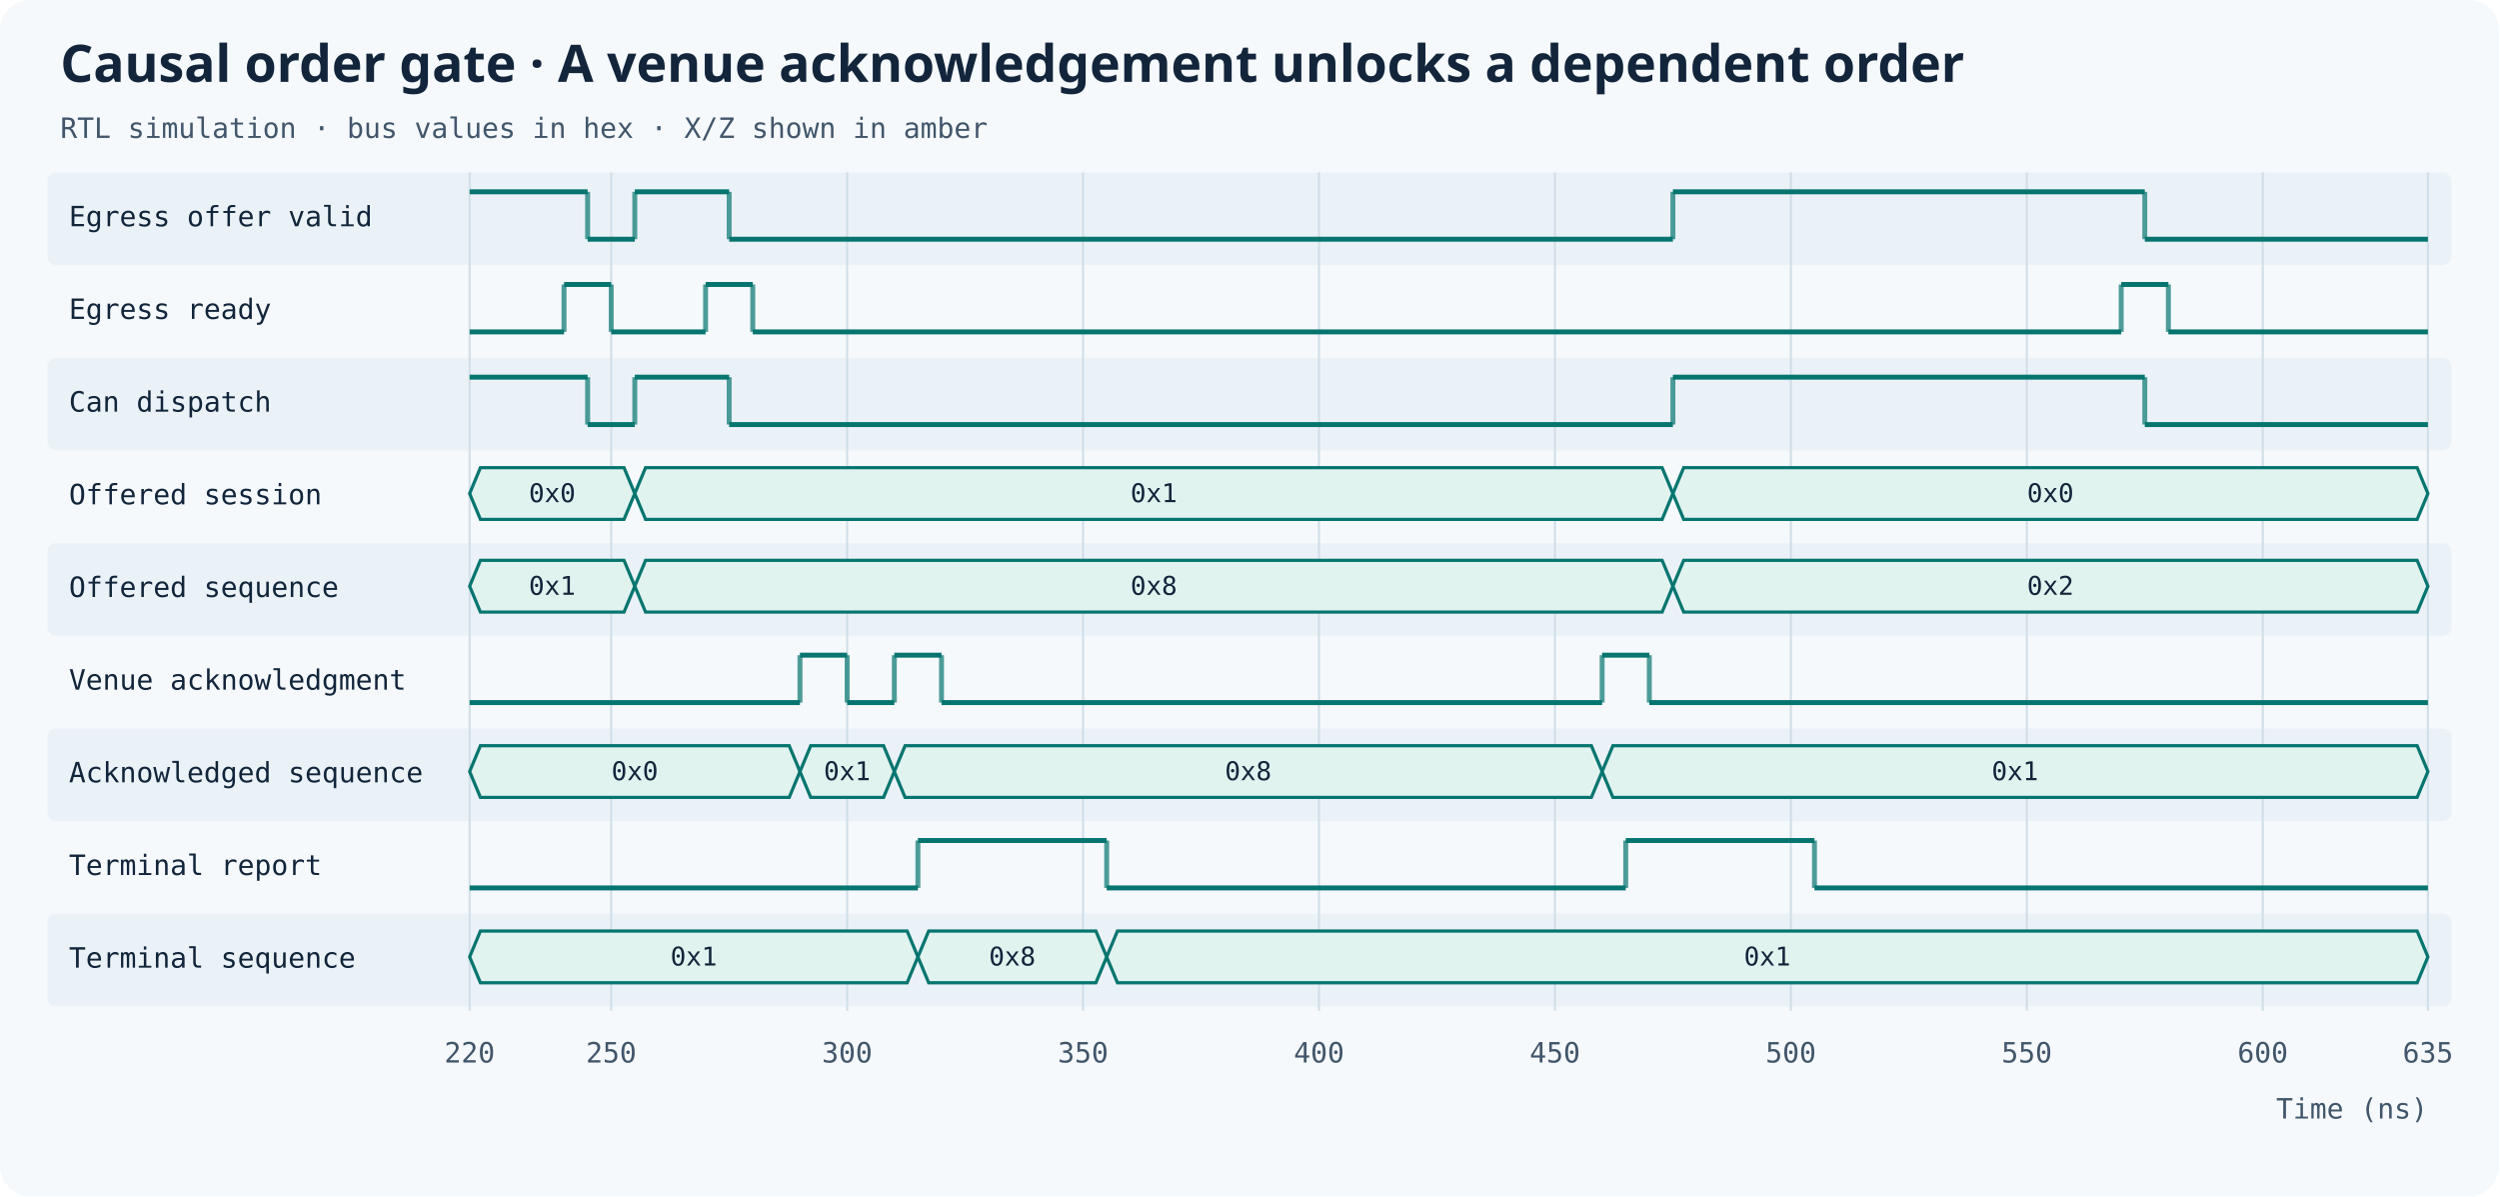
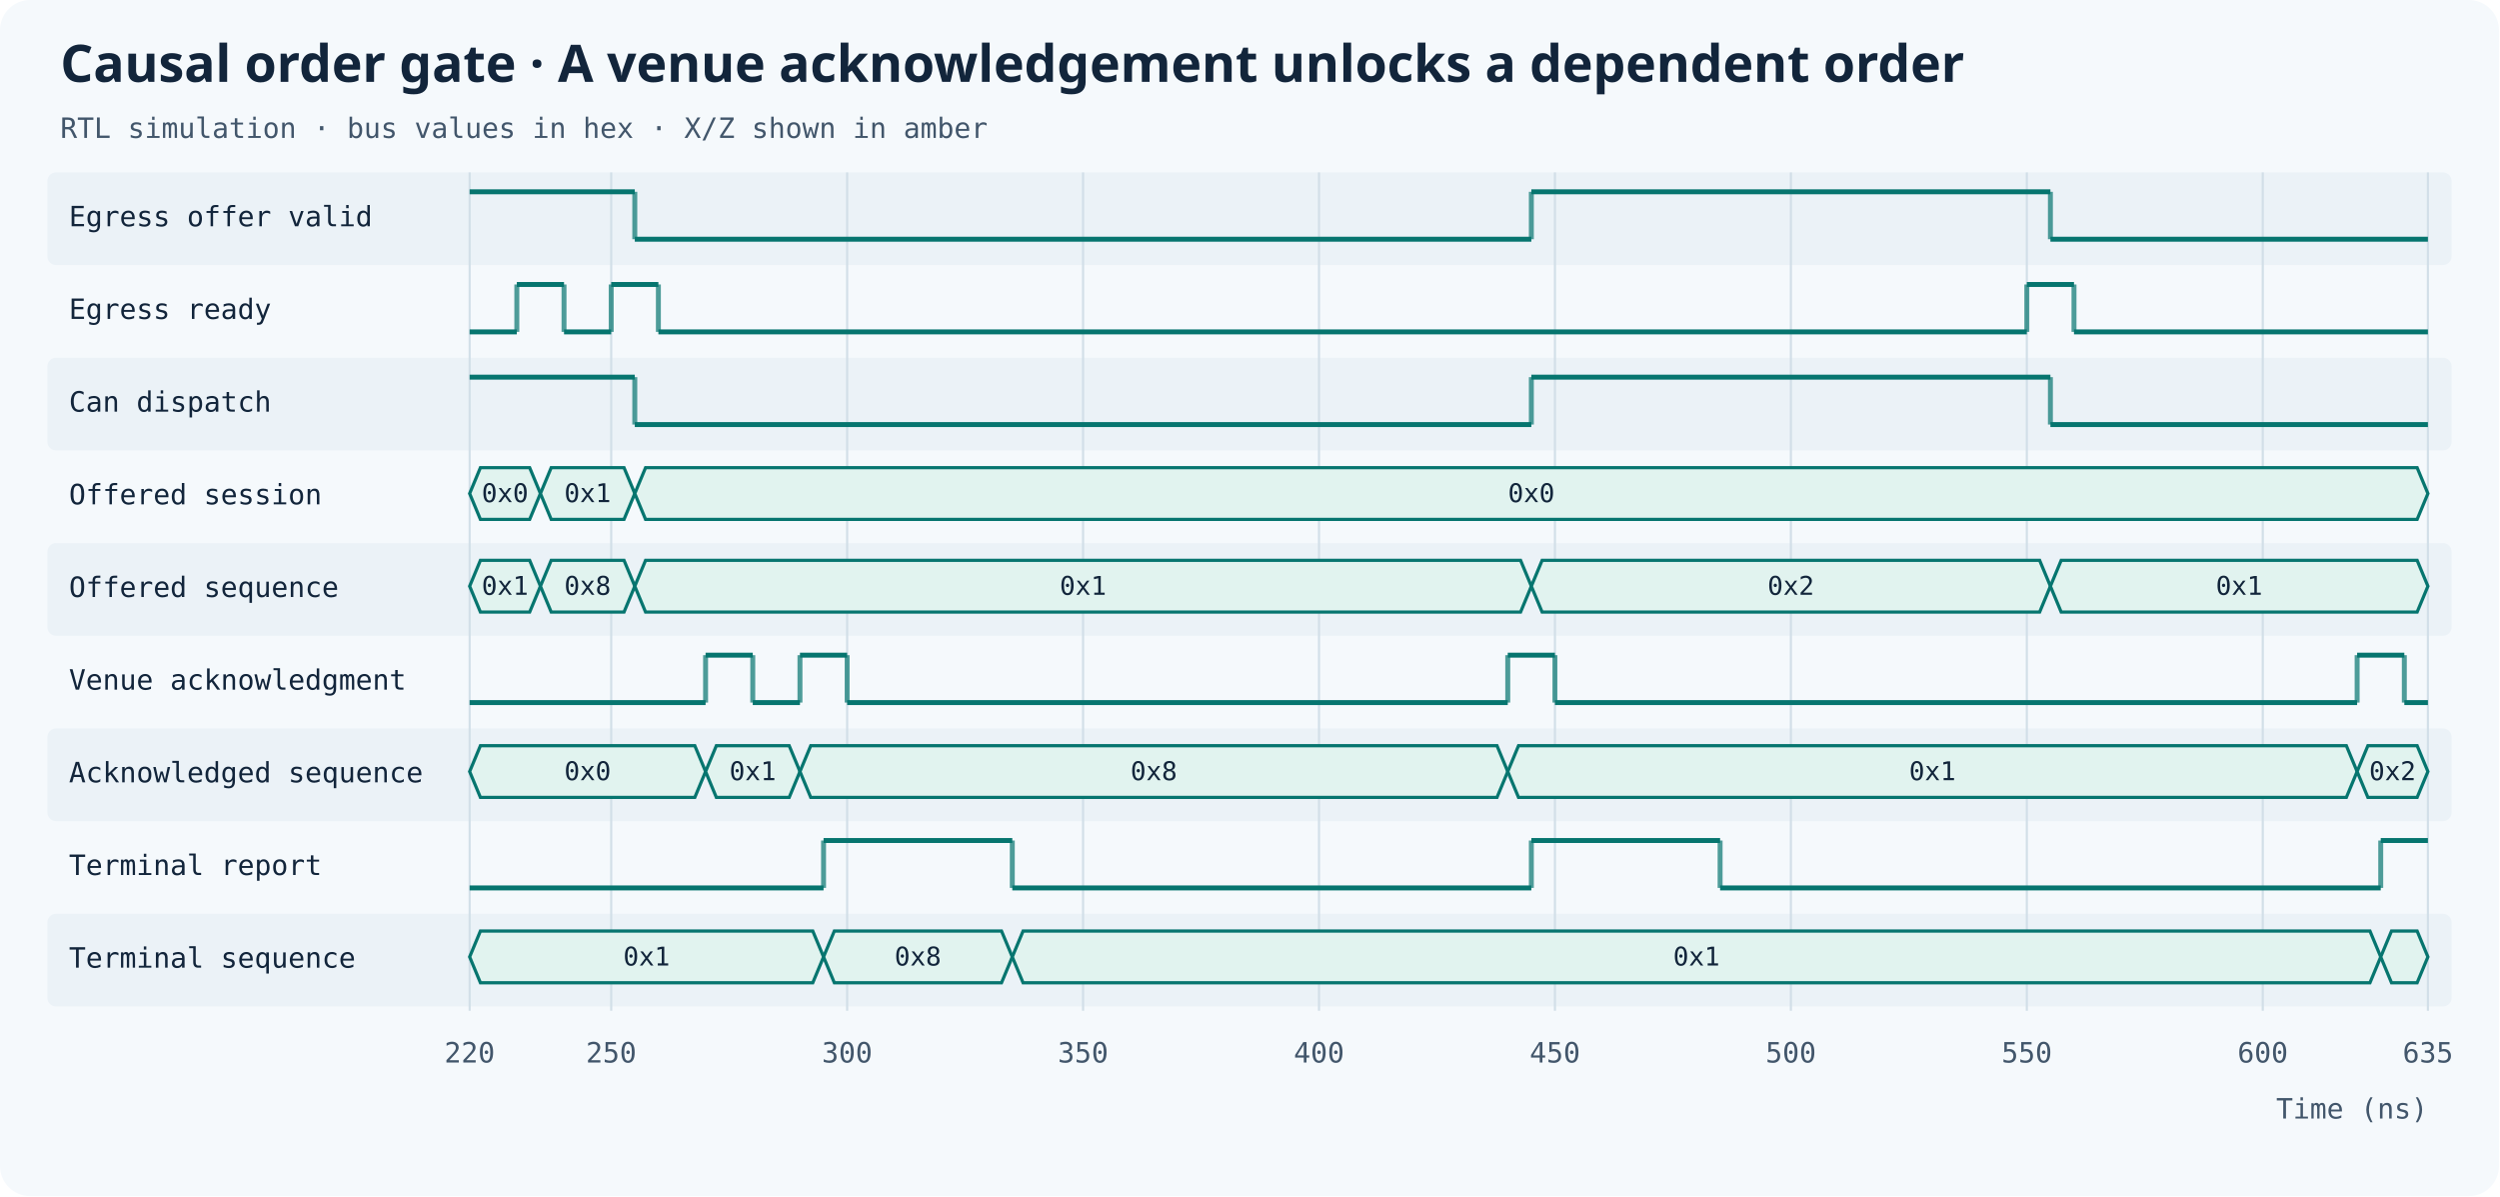
<svg xmlns="http://www.w3.org/2000/svg" width="1160" height="555" viewBox="0 0 1160 555" role="img" aria-labelledby="wave-title">
  <style>
text{fill:#12253b;font:13px ui-monospace,Menlo,Consolas,monospace}
.title{font:600 24px system-ui,sans-serif}
.sub,.axis{fill:#42566b}
.ruler{stroke:#d2dfe8;stroke-width:1}
.trace,.edge{fill:none;stroke:#06756f;stroke-width:2.3}
.edge{opacity:.7}
.unknown{fill:none;stroke:#987542;stroke-width:2;stroke-dasharray:4 3}
.bus{fill:#e1f3ef;stroke:#06756f;stroke-width:1.5}
.gap{fill:#fff2d6;stroke:#987542}
.value{font-size:12px}
</style>
  <rect width="100%" height="100%" rx="14" fill="#f5f9fc" />
  <text x="28.00" y="38.00" class="title" text-anchor="start">Causal order gate · A venue acknowledgement unlocks a dependent order</text>
  <text x="28.00" y="64.00" class="sub" text-anchor="start">RTL simulation · bus values in hex · X/Z shown in amber</text>
  <rect x="22" y="80" width="1116" height="43" rx="4" fill="#ebf2f7" />
  <text x="32.00" y="105.00" class="" text-anchor="start">Egress offer valid</text>
  <text x="32.00" y="148.00" class="" text-anchor="start">Egress ready</text>
  <rect x="22" y="166" width="1116" height="43" rx="4" fill="#ebf2f7" />
  <text x="32.00" y="191.00" class="" text-anchor="start">Can dispatch</text>
  <text x="32.00" y="234.00" class="" text-anchor="start">Offered session</text>
  <rect x="22" y="252" width="1116" height="43" rx="4" fill="#ebf2f7" />
  <text x="32.00" y="277.00" class="" text-anchor="start">Offered sequence</text>
  <text x="32.00" y="320.00" class="" text-anchor="start">Venue acknowledgment</text>
  <rect x="22" y="338" width="1116" height="43" rx="4" fill="#ebf2f7" />
  <text x="32.00" y="363.00" class="" text-anchor="start">Acknowledged sequence</text>
  <text x="32.00" y="406.00" class="" text-anchor="start">Terminal report</text>
  <rect x="22" y="424" width="1116" height="43" rx="4" fill="#ebf2f7" />
  <text x="32.00" y="449.00" class="" text-anchor="start">Terminal sequence</text>
  <path class="ruler" d="M218.00 80V469" />
  <text x="218.00" y="493.00" class="axis" text-anchor="middle">220</text>
  <path class="ruler" d="M283.71 80V469" />
  <text x="283.71" y="493.00" class="axis" text-anchor="middle">250</text>
  <path class="ruler" d="M393.23 80V469" />
  <text x="393.23" y="493.00" class="axis" text-anchor="middle">300</text>
  <path class="ruler" d="M502.75 80V469" />
  <text x="502.75" y="493.00" class="axis" text-anchor="middle">350</text>
  <path class="ruler" d="M612.27 80V469" />
  <text x="612.27" y="493.00" class="axis" text-anchor="middle">400</text>
  <path class="ruler" d="M721.78 80V469" />
  <text x="721.78" y="493.00" class="axis" text-anchor="middle">450</text>
  <path class="ruler" d="M831.30 80V469" />
  <text x="831.30" y="493.00" class="axis" text-anchor="middle">500</text>
  <path class="ruler" d="M940.82 80V469" />
  <text x="940.82" y="493.00" class="axis" text-anchor="middle">550</text>
  <path class="ruler" d="M1050.34 80V469" />
  <text x="1050.34" y="493.00" class="axis" text-anchor="middle">600</text>
  <path class="ruler" d="M1127.00 80V469" />
  <text x="1127.00" y="493.00" class="axis" text-anchor="middle">635</text>
-   <path class="trace" d="M218.00 89.00H272.76" />
-   <path class="edge" d="M272.76 89.00V111.00" />
-   <path class="trace" d="M272.76 111.00H294.66" />
-   <path class="edge" d="M294.66 111.00V89.00" />
-   <path class="trace" d="M294.66 89.00H338.47" />
-   <path class="edge" d="M338.47 89.00V111.00" />
-   <path class="trace" d="M338.47 111.00H776.54" />
-   <path class="edge" d="M776.54 111.00V89.00" />
-   <path class="trace" d="M776.54 89.00H995.58" />
-   <path class="edge" d="M995.58 89.00V111.00" />
-   <path class="trace" d="M995.58 111.00H1127.00" />
-   <path class="trace" d="M218.00 154.00H261.81" />
-   <path class="edge" d="M261.81 154.00V132.00" />
-   <path class="trace" d="M261.81 132.00H283.71" />
-   <path class="edge" d="M283.71 132.00V154.00" />
-   <path class="trace" d="M283.71 154.00H327.52" />
-   <path class="edge" d="M327.52 154.00V132.00" />
-   <path class="trace" d="M327.52 132.00H349.42" />
-   <path class="edge" d="M349.42 132.00V154.00" />
-   <path class="trace" d="M349.42 154.00H984.63" />
-   <path class="edge" d="M984.63 154.00V132.00" />
-   <path class="trace" d="M984.63 132.00H1006.53" />
-   <path class="edge" d="M1006.53 132.00V154.00" />
-   <path class="trace" d="M1006.53 154.00H1127.00" />
-   <path class="trace" d="M218.00 175.00H272.76" />
-   <path class="edge" d="M272.76 175.00V197.00" />
-   <path class="trace" d="M272.76 197.00H294.66" />
-   <path class="edge" d="M294.66 197.00V175.00" />
-   <path class="trace" d="M294.66 175.00H338.47" />
-   <path class="edge" d="M338.47 175.00V197.00" />
-   <path class="trace" d="M338.47 197.00H776.54" />
-   <path class="edge" d="M776.54 197.00V175.00" />
-   <path class="trace" d="M776.54 175.00H995.58" />
-   <path class="edge" d="M995.58 175.00V197.00" />
-   <path class="trace" d="M995.58 197.00H1127.00" />
-   <path class="bus" d="M218.00 229.00L223.00 217.00H289.66L294.66 229.00L289.66 241.00H223.00Z" />
-   <text x="256.33" y="233.00" class="value" text-anchor="middle">0x0</text>
-   <path class="bus" d="M294.66 229.00L299.66 217.00H771.54L776.54 229.00L771.54 241.00H299.66Z" />
-   <text x="535.60" y="233.00" class="value" text-anchor="middle">0x1</text>
-   <path class="bus" d="M776.54 229.00L781.54 217.00H1122.00L1127.00 229.00L1122.00 241.00H781.54Z" />
-   <text x="951.77" y="233.00" class="value" text-anchor="middle">0x0</text>
-   <path class="bus" d="M218.00 272.00L223.00 260.00H289.66L294.66 272.00L289.66 284.00H223.00Z" />
-   <text x="256.33" y="276.00" class="value" text-anchor="middle">0x1</text>
-   <path class="bus" d="M294.66 272.00L299.66 260.00H771.54L776.54 272.00L771.54 284.00H299.66Z" />
-   <text x="535.60" y="276.00" class="value" text-anchor="middle">0x8</text>
-   <path class="bus" d="M776.54 272.00L781.54 260.00H1122.00L1127.00 272.00L1122.00 284.00H781.54Z" />
-   <text x="951.77" y="276.00" class="value" text-anchor="middle">0x2</text>
-   <path class="trace" d="M218.00 326.00H371.33" />
+   <path class="trace" d="M218.00 89.00H294.66" />
+   <path class="edge" d="M294.66 89.00V111.00" />
+   <path class="trace" d="M294.66 111.00H710.83" />
+   <path class="edge" d="M710.83 111.00V89.00" />
+   <path class="trace" d="M710.83 89.00H951.77" />
+   <path class="edge" d="M951.77 89.00V111.00" />
+   <path class="trace" d="M951.77 111.00H1127.00" />
+   <path class="trace" d="M218.00 154.00H239.90" />
+   <path class="edge" d="M239.90 154.00V132.00" />
+   <path class="trace" d="M239.90 132.00H261.81" />
+   <path class="edge" d="M261.81 132.00V154.00" />
+   <path class="trace" d="M261.81 154.00H283.71" />
+   <path class="edge" d="M283.71 154.00V132.00" />
+   <path class="trace" d="M283.71 132.00H305.61" />
+   <path class="edge" d="M305.61 132.00V154.00" />
+   <path class="trace" d="M305.61 154.00H940.82" />
+   <path class="edge" d="M940.82 154.00V132.00" />
+   <path class="trace" d="M940.82 132.00H962.72" />
+   <path class="edge" d="M962.72 132.00V154.00" />
+   <path class="trace" d="M962.72 154.00H1127.00" />
+   <path class="trace" d="M218.00 175.00H294.66" />
+   <path class="edge" d="M294.66 175.00V197.00" />
+   <path class="trace" d="M294.66 197.00H710.83" />
+   <path class="edge" d="M710.83 197.00V175.00" />
+   <path class="trace" d="M710.83 175.00H951.77" />
+   <path class="edge" d="M951.77 175.00V197.00" />
+   <path class="trace" d="M951.77 197.00H1127.00" />
+   <path class="bus" d="M218.00 229.00L223.00 217.00H245.86L250.86 229.00L245.86 241.00H223.00Z" />
+   <text x="234.43" y="233.00" class="value" text-anchor="middle">0x0</text>
+   <path class="bus" d="M250.86 229.00L255.86 217.00H289.66L294.66 229.00L289.66 241.00H255.86Z" />
+   <text x="272.76" y="233.00" class="value" text-anchor="middle">0x1</text>
+   <path class="bus" d="M294.66 229.00L299.66 217.00H1122.00L1127.00 229.00L1122.00 241.00H299.66Z" />
+   <text x="710.83" y="233.00" class="value" text-anchor="middle">0x0</text>
+   <path class="bus" d="M218.00 272.00L223.00 260.00H245.86L250.86 272.00L245.86 284.00H223.00Z" />
+   <text x="234.43" y="276.00" class="value" text-anchor="middle">0x1</text>
+   <path class="bus" d="M250.86 272.00L255.86 260.00H289.66L294.66 272.00L289.66 284.00H255.86Z" />
+   <text x="272.76" y="276.00" class="value" text-anchor="middle">0x8</text>
+   <path class="bus" d="M294.66 272.00L299.66 260.00H705.83L710.83 272.00L705.83 284.00H299.66Z" />
+   <text x="502.75" y="276.00" class="value" text-anchor="middle">0x1</text>
+   <path class="bus" d="M710.83 272.00L715.83 260.00H946.77L951.77 272.00L946.77 284.00H715.83Z" />
+   <text x="831.30" y="276.00" class="value" text-anchor="middle">0x2</text>
+   <path class="bus" d="M951.77 272.00L956.77 260.00H1122.00L1127.00 272.00L1122.00 284.00H956.77Z" />
+   <text x="1039.39" y="276.00" class="value" text-anchor="middle">0x1</text>
+   <path class="trace" d="M218.00 326.00H327.52" />
+   <path class="edge" d="M327.52 326.00V304.00" />
+   <path class="trace" d="M327.52 304.00H349.42" />
+   <path class="edge" d="M349.42 304.00V326.00" />
+   <path class="trace" d="M349.42 326.00H371.33" />
  <path class="edge" d="M371.33 326.00V304.00" />
  <path class="trace" d="M371.33 304.00H393.23" />
  <path class="edge" d="M393.23 304.00V326.00" />
-   <path class="trace" d="M393.23 326.00H415.13" />
-   <path class="edge" d="M415.13 326.00V304.00" />
-   <path class="trace" d="M415.13 304.00H437.04" />
-   <path class="edge" d="M437.04 304.00V326.00" />
-   <path class="trace" d="M437.04 326.00H743.69" />
-   <path class="edge" d="M743.69 326.00V304.00" />
-   <path class="trace" d="M743.69 304.00H765.59" />
-   <path class="edge" d="M765.59 304.00V326.00" />
-   <path class="trace" d="M765.59 326.00H1127.00" />
-   <path class="bus" d="M218.00 358.00L223.00 346.00H366.33L371.33 358.00L366.33 370.00H223.00Z" />
-   <text x="294.66" y="362.00" class="value" text-anchor="middle">0x0</text>
-   <path class="bus" d="M371.33 358.00L376.33 346.00H410.13L415.13 358.00L410.13 370.00H376.33Z" />
-   <text x="393.23" y="362.00" class="value" text-anchor="middle">0x1</text>
-   <path class="bus" d="M415.13 358.00L420.13 346.00H738.69L743.69 358.00L738.69 370.00H420.13Z" />
-   <text x="579.41" y="362.00" class="value" text-anchor="middle">0x8</text>
-   <path class="bus" d="M743.69 358.00L748.69 346.00H1122.00L1127.00 358.00L1122.00 370.00H748.69Z" />
-   <text x="935.34" y="362.00" class="value" text-anchor="middle">0x1</text>
-   <path class="trace" d="M218.00 412.00H426.08" />
-   <path class="edge" d="M426.08 412.00V390.00" />
-   <path class="trace" d="M426.08 390.00H513.70" />
-   <path class="edge" d="M513.70 390.00V412.00" />
-   <path class="trace" d="M513.70 412.00H754.64" />
-   <path class="edge" d="M754.64 412.00V390.00" />
-   <path class="trace" d="M754.64 390.00H842.25" />
-   <path class="edge" d="M842.25 390.00V412.00" />
-   <path class="trace" d="M842.25 412.00H1127.00" />
-   <path class="bus" d="M218.00 444.00L223.00 432.00H421.08L426.08 444.00L421.08 456.00H223.00Z" />
-   <text x="322.04" y="448.00" class="value" text-anchor="middle">0x1</text>
-   <path class="bus" d="M426.08 444.00L431.08 432.00H508.70L513.70 444.00L508.70 456.00H431.08Z" />
-   <text x="469.89" y="448.00" class="value" text-anchor="middle">0x8</text>
-   <path class="bus" d="M513.70 444.00L518.70 432.00H1122.00L1127.00 444.00L1122.00 456.00H518.70Z" />
-   <text x="820.35" y="448.00" class="value" text-anchor="middle">0x1</text>
+   <path class="trace" d="M393.23 326.00H699.88" />
+   <path class="edge" d="M699.88 326.00V304.00" />
+   <path class="trace" d="M699.88 304.00H721.78" />
+   <path class="edge" d="M721.78 304.00V326.00" />
+   <path class="trace" d="M721.78 326.00H1094.14" />
+   <path class="edge" d="M1094.14 326.00V304.00" />
+   <path class="trace" d="M1094.14 304.00H1116.05" />
+   <path class="edge" d="M1116.05 304.00V326.00" />
+   <path class="trace" d="M1116.05 326.00H1127.00" />
+   <path class="bus" d="M218.00 358.00L223.00 346.00H322.52L327.52 358.00L322.52 370.00H223.00Z" />
+   <text x="272.76" y="362.00" class="value" text-anchor="middle">0x0</text>
+   <path class="bus" d="M327.52 358.00L332.52 346.00H366.33L371.33 358.00L366.33 370.00H332.52Z" />
+   <text x="349.42" y="362.00" class="value" text-anchor="middle">0x1</text>
+   <path class="bus" d="M371.33 358.00L376.33 346.00H694.88L699.88 358.00L694.88 370.00H376.33Z" />
+   <text x="535.60" y="362.00" class="value" text-anchor="middle">0x8</text>
+   <path class="bus" d="M699.88 358.00L704.88 346.00H1089.14L1094.14 358.00L1089.14 370.00H704.88Z" />
+   <text x="897.01" y="362.00" class="value" text-anchor="middle">0x1</text>
+   <path class="bus" d="M1094.14 358.00L1099.14 346.00H1122.00L1127.00 358.00L1122.00 370.00H1099.14Z" />
+   <text x="1110.57" y="362.00" class="value" text-anchor="middle">0x2</text>
+   <path class="trace" d="M218.00 412.00H382.28" />
+   <path class="edge" d="M382.28 412.00V390.00" />
+   <path class="trace" d="M382.28 390.00H469.89" />
+   <path class="edge" d="M469.89 390.00V412.00" />
+   <path class="trace" d="M469.89 412.00H710.83" />
+   <path class="edge" d="M710.83 412.00V390.00" />
+   <path class="trace" d="M710.83 390.00H798.45" />
+   <path class="edge" d="M798.45 390.00V412.00" />
+   <path class="trace" d="M798.45 412.00H1105.10" />
+   <path class="edge" d="M1105.10 412.00V390.00" />
+   <path class="trace" d="M1105.10 390.00H1127.00" />
+   <path class="bus" d="M218.00 444.00L223.00 432.00H377.28L382.28 444.00L377.28 456.00H223.00Z" />
+   <text x="300.14" y="448.00" class="value" text-anchor="middle">0x1</text>
+   <path class="bus" d="M382.28 444.00L387.28 432.00H464.89L469.89 444.00L464.89 456.00H387.28Z" />
+   <text x="426.08" y="448.00" class="value" text-anchor="middle">0x8</text>
+   <path class="bus" d="M469.89 444.00L474.89 432.00H1100.10L1105.10 444.00L1100.10 456.00H474.89Z" />
+   <text x="787.49" y="448.00" class="value" text-anchor="middle">0x1</text>
+   <path class="bus" d="M1105.10 444.00L1110.10 432.00H1122.00L1127.00 444.00L1122.00 456.00H1110.10Z" />
  <text x="1127.00" y="519.00" class="axis" text-anchor="end">Time (ns)</text>
</svg>
